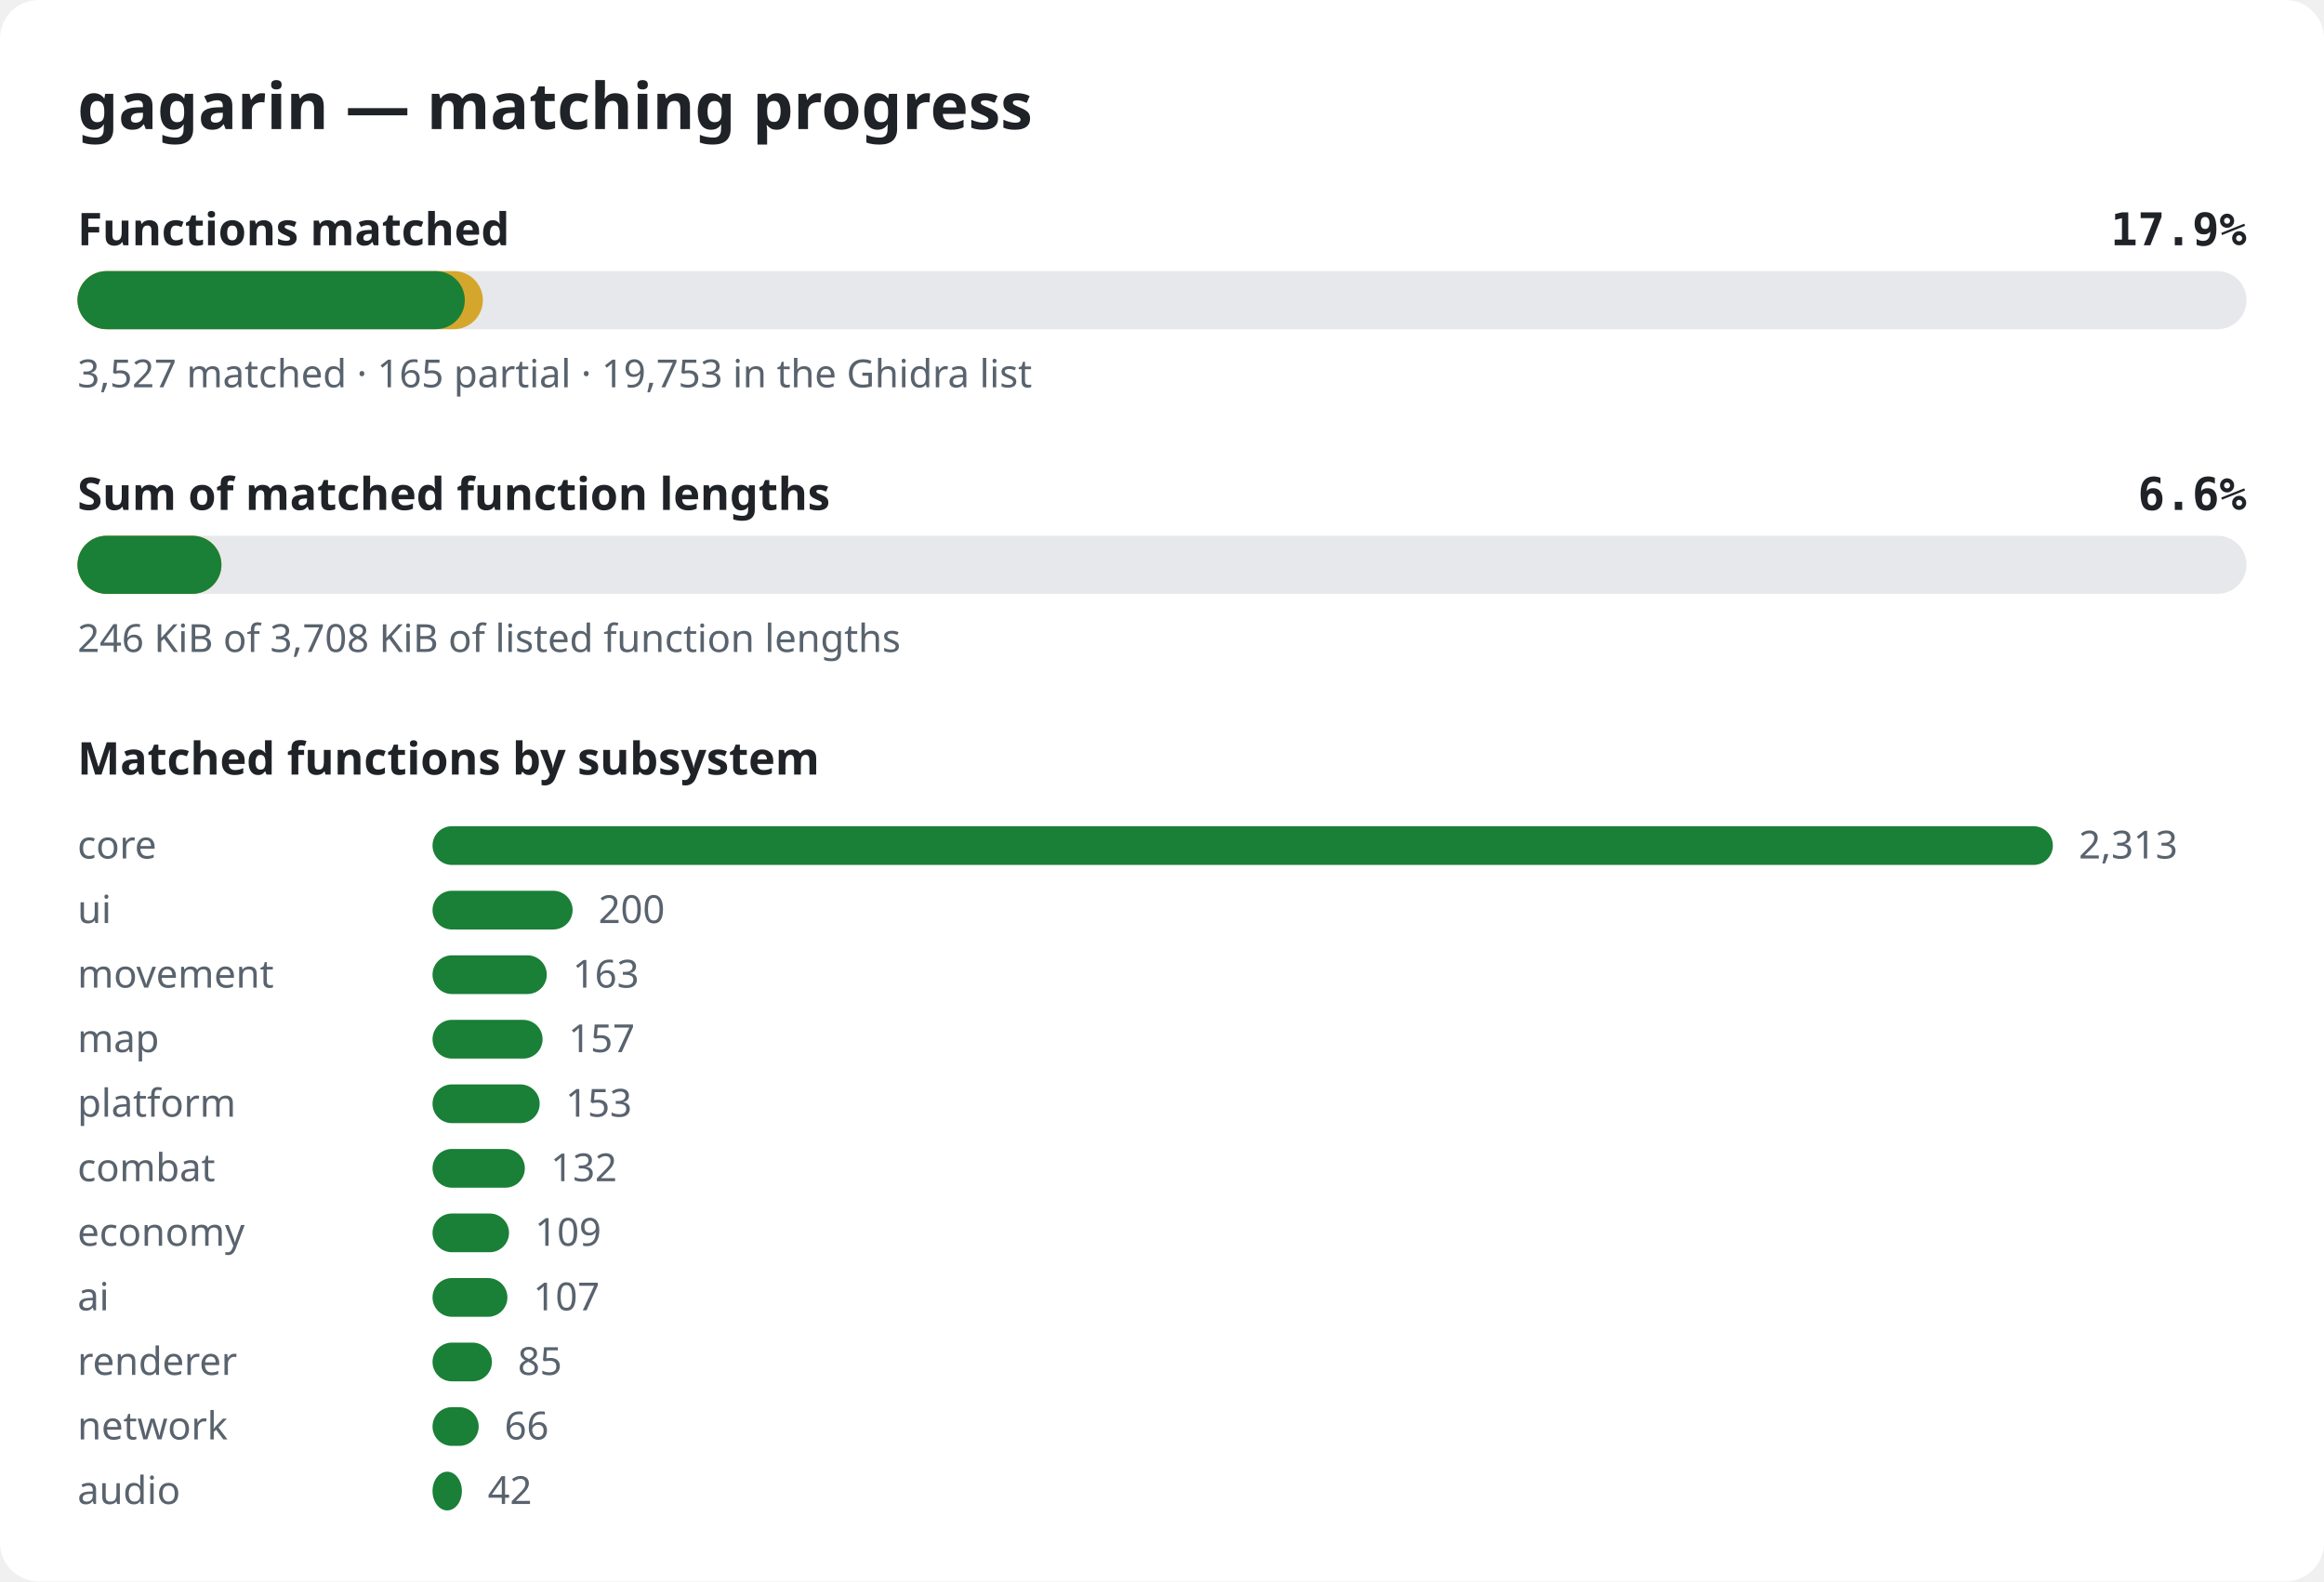
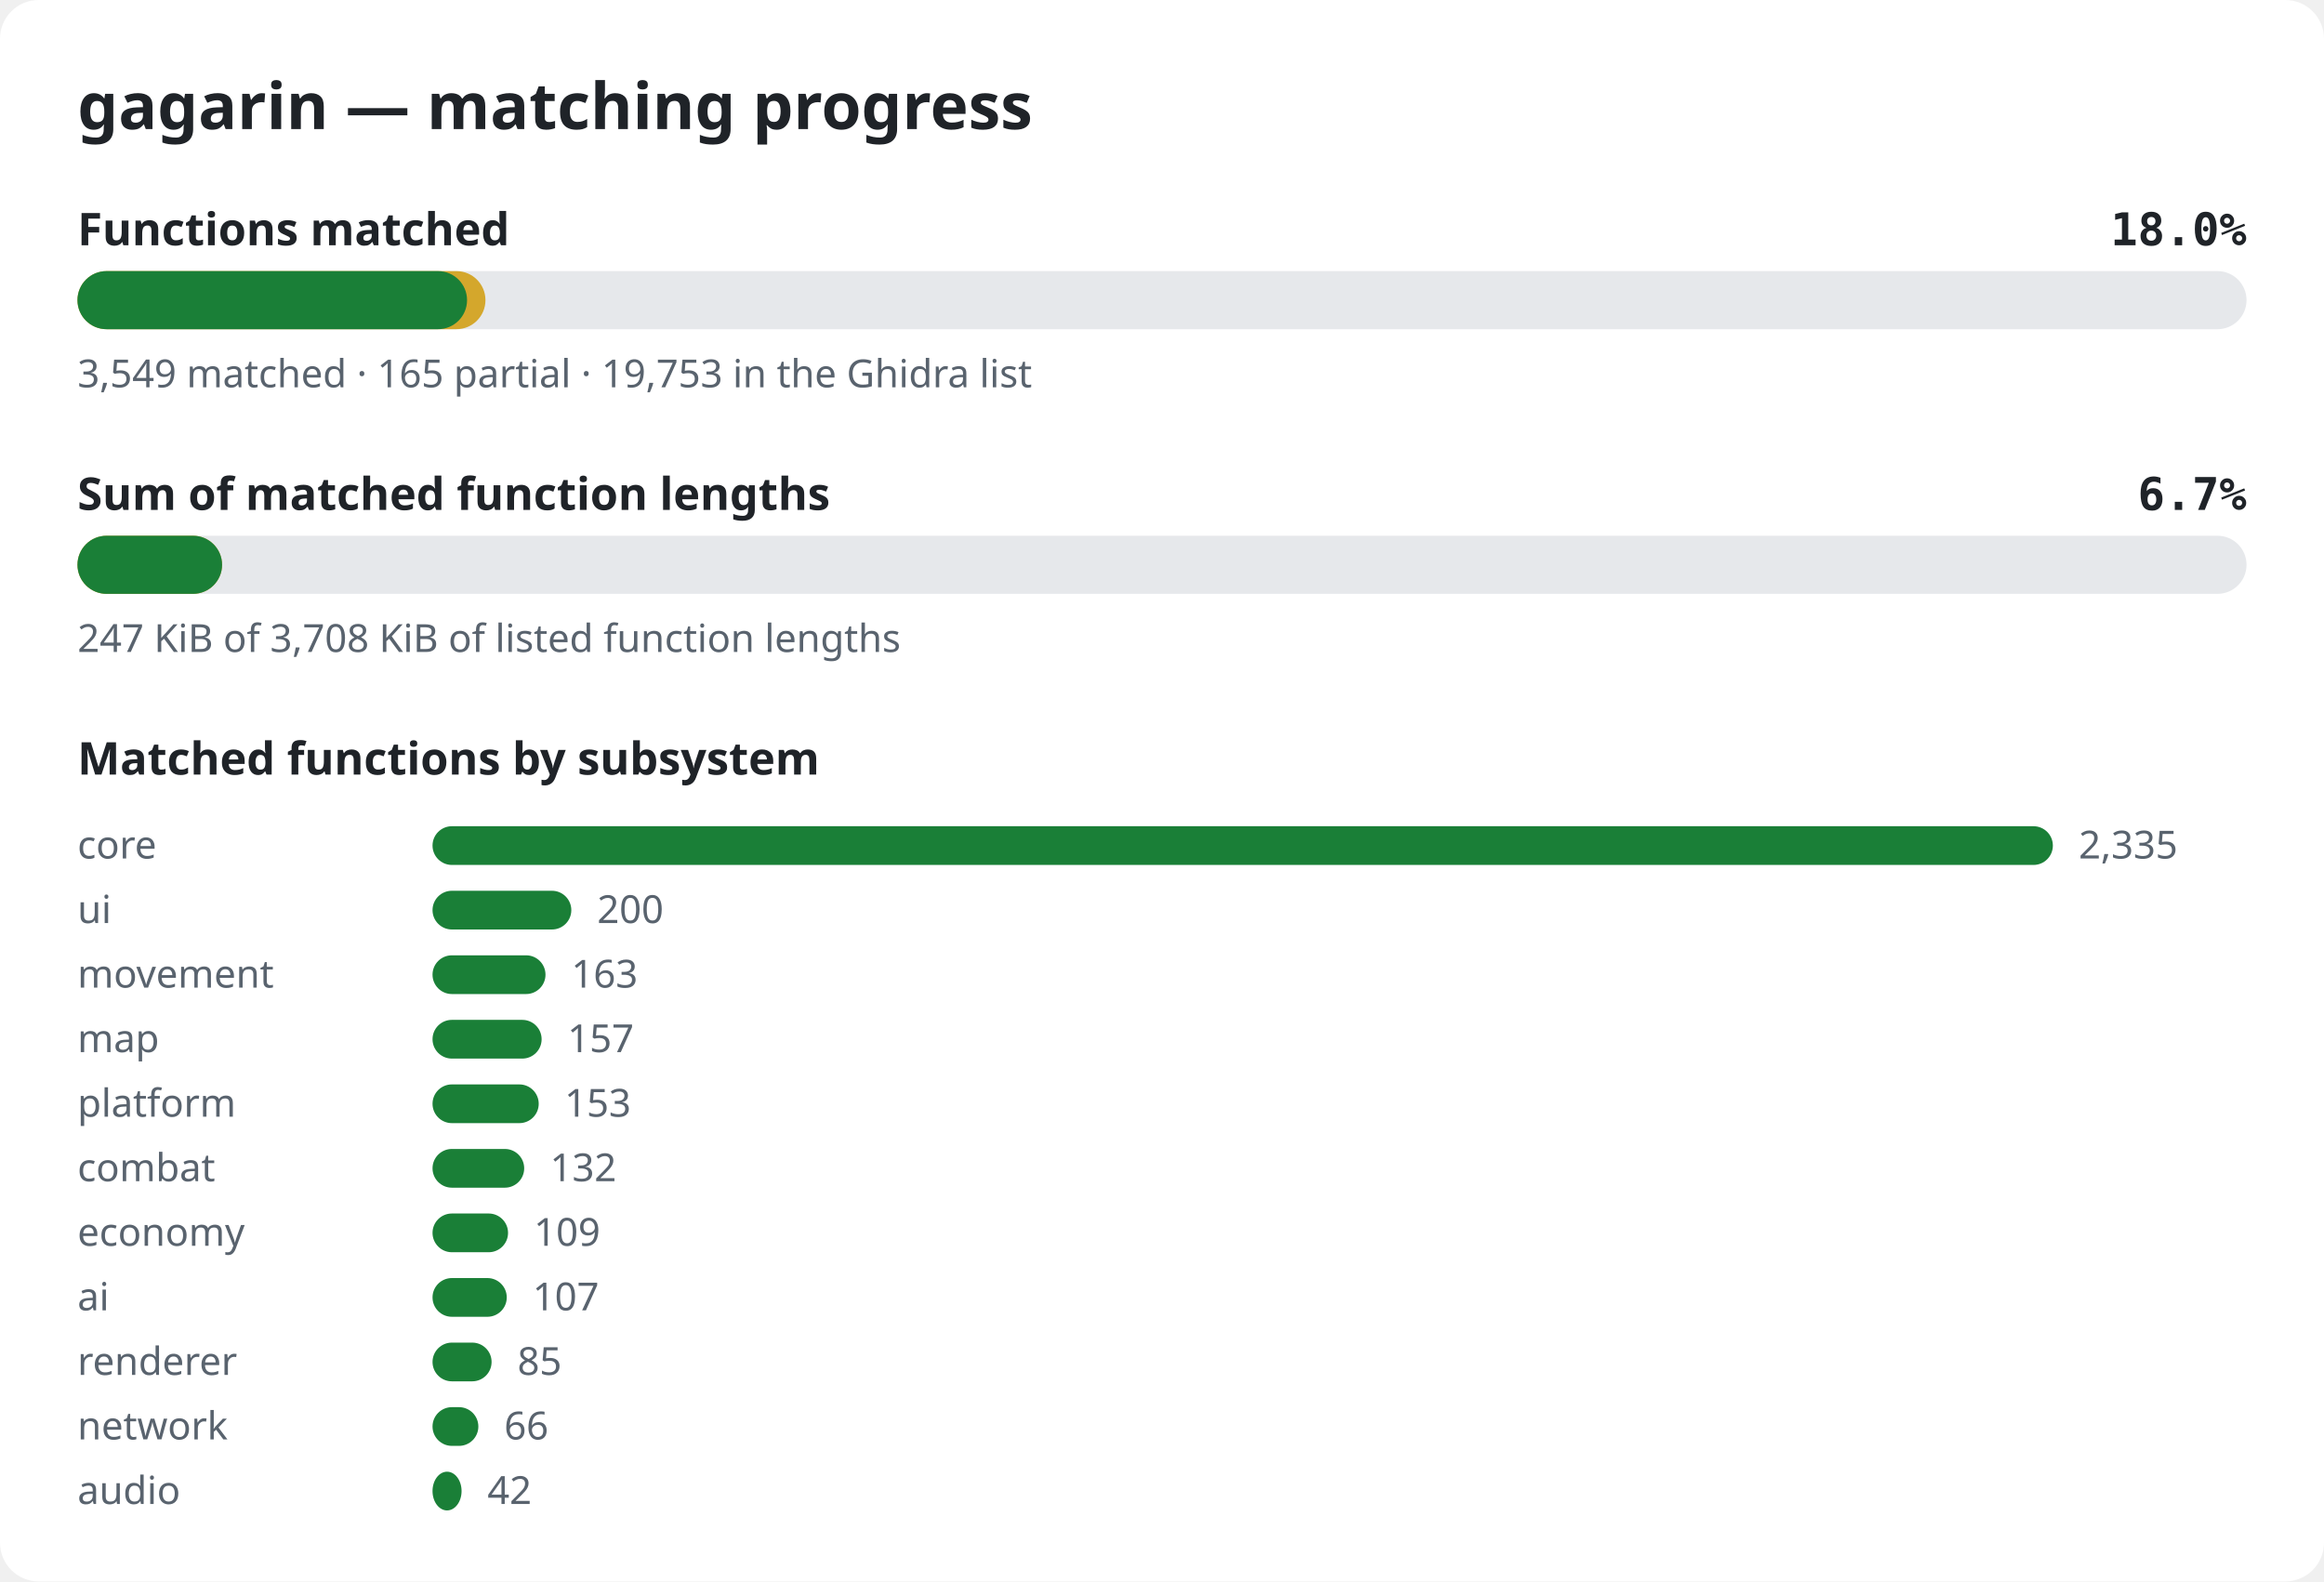
<svg xmlns="http://www.w3.org/2000/svg" width="720" height="490" viewBox="0 0 720 490" role="img" aria-label="gagarin matching progress">
  <style>.bg{fill:#ffffff}.title{font:600 20px sans-serif;fill:#1f2328}.label{font:600 14px sans-serif;fill:#1f2328}.pct{font:600 14px monospace;fill:#1f2328}.note{font:12px sans-serif;fill:#59636e}.track{fill:#e6e8eb}.done{fill:#1a7f37}.partial{fill:#d4a72c}@media (prefers-color-scheme: dark){.bg{fill:#0d1117}.title,.label,.pct{fill:#e6edf3}.note{fill:#9198a1}.track{fill:#262c36}.done{fill:#3fb950}.partial{fill:#d29922}}</style>
  <rect width="720" height="490" rx="12" class="bg" />
  <text x="24" y="40" class="title">gagarin — matching progress</text>
  <text x="24" y="76" class="label">Functions matched</text>
-   <text x="696" y="76" class="pct" text-anchor="end">17.9%</text>
+   <text x="696" y="76" class="pct" text-anchor="end">18.0%</text>
  <rect x="24" y="84" width="672" height="18" rx="9" class="track" />
-   <rect x="24" y="84" width="125.6" height="18" rx="9" class="partial" />
-   <rect x="24" y="84" width="120.0" height="18" rx="9" class="done" />
-   <text x="24" y="120" class="note">3,527 matched · 165 partial · 19,753 in the Ghidra list</text>
+   <rect x="24" y="84" width="126.4" height="18" rx="9" class="partial" />
+   <rect x="24" y="84" width="120.7" height="18" rx="9" class="done" />
+   <text x="24" y="120" class="note">3,549 matched · 165 partial · 19,753 in the Ghidra list</text>
  <text x="24" y="158" class="label">Sum of matched function lengths</text>
-   <text x="696" y="158" class="pct" text-anchor="end">6.6%</text>
+   <text x="696" y="158" class="pct" text-anchor="end">6.7%</text>
  <rect x="24" y="166" width="672" height="18" rx="9" class="track" />
-   <rect x="24" y="166" width="44.6" height="18" rx="9" class="partial" />
-   <rect x="24" y="166" width="44.6" height="18" rx="9" class="done" />
-   <text x="24" y="202" class="note">246 KiB of 3,708 KiB of listed function lengths</text>
+   <rect x="24" y="166" width="44.8" height="18" rx="9" class="partial" />
+   <rect x="24" y="166" width="44.8" height="18" rx="9" class="done" />
+   <text x="24" y="202" class="note">247 KiB of 3,708 KiB of listed function lengths</text>
  <text x="24" y="240" class="label">Matched functions by subsystem</text>
  <text x="24" y="266" class="note">core</text>
  <rect x="134" y="256" width="502.0" height="12" rx="6" class="done" />
-   <text x="644.0" y="266" class="note">2,313</text>
+   <text x="644.0" y="266" class="note">2,335</text>
  <text x="24" y="286" class="note">ui</text>
-   <rect x="134" y="276" width="43.4" height="12" rx="6" class="done" />
-   <text x="185.4" y="286" class="note">200</text>
+   <rect x="134" y="276" width="43.0" height="12" rx="6" class="done" />
+   <text x="185.0" y="286" class="note">200</text>
  <text x="24" y="306" class="note">movement</text>
-   <rect x="134" y="296" width="35.4" height="12" rx="6" class="done" />
-   <text x="177.4" y="306" class="note">163</text>
+   <rect x="134" y="296" width="35.0" height="12" rx="6" class="done" />
+   <text x="177.0" y="306" class="note">163</text>
  <text x="24" y="326" class="note">map</text>
-   <rect x="134" y="316" width="34.1" height="12" rx="6" class="done" />
-   <text x="176.1" y="326" class="note">157</text>
+   <rect x="134" y="316" width="33.8" height="12" rx="6" class="done" />
+   <text x="175.8" y="326" class="note">157</text>
  <text x="24" y="346" class="note">platform</text>
-   <rect x="134" y="336" width="33.2" height="12" rx="6" class="done" />
-   <text x="175.2" y="346" class="note">153</text>
+   <rect x="134" y="336" width="32.9" height="12" rx="6" class="done" />
+   <text x="174.9" y="346" class="note">153</text>
  <text x="24" y="366" class="note">combat</text>
-   <rect x="134" y="356" width="28.6" height="12" rx="6" class="done" />
-   <text x="170.6" y="366" class="note">132</text>
+   <rect x="134" y="356" width="28.4" height="12" rx="6" class="done" />
+   <text x="170.4" y="366" class="note">132</text>
  <text x="24" y="386" class="note">economy</text>
-   <rect x="134" y="376" width="23.7" height="12" rx="6" class="done" />
-   <text x="165.7" y="386" class="note">109</text>
+   <rect x="134" y="376" width="23.4" height="12" rx="6" class="done" />
+   <text x="165.4" y="386" class="note">109</text>
  <text x="24" y="406" class="note">ai</text>
-   <rect x="134" y="396" width="23.2" height="12" rx="6" class="done" />
-   <text x="165.2" y="406" class="note">107</text>
+   <rect x="134" y="396" width="23.0" height="12" rx="6" class="done" />
+   <text x="165.0" y="406" class="note">107</text>
  <text x="24" y="426" class="note">renderer</text>
-   <rect x="134" y="416" width="18.4" height="12" rx="6" class="done" />
-   <text x="160.4" y="426" class="note">85</text>
+   <rect x="134" y="416" width="18.3" height="12" rx="6" class="done" />
+   <text x="160.3" y="426" class="note">85</text>
  <text x="24" y="446" class="note">network</text>
-   <rect x="134" y="436" width="14.3" height="12" rx="6" class="done" />
-   <text x="156.3" y="446" class="note">66</text>
+   <rect x="134" y="436" width="14.2" height="12" rx="6" class="done" />
+   <text x="156.2" y="446" class="note">66</text>
  <text x="24" y="466" class="note">audio</text>
-   <rect x="134" y="456" width="9.1" height="12" rx="6" class="done" />
-   <text x="151.1" y="466" class="note">42</text>
+   <rect x="134" y="456" width="9.0" height="12" rx="6" class="done" />
+   <text x="151.0" y="466" class="note">42</text>
</svg>
